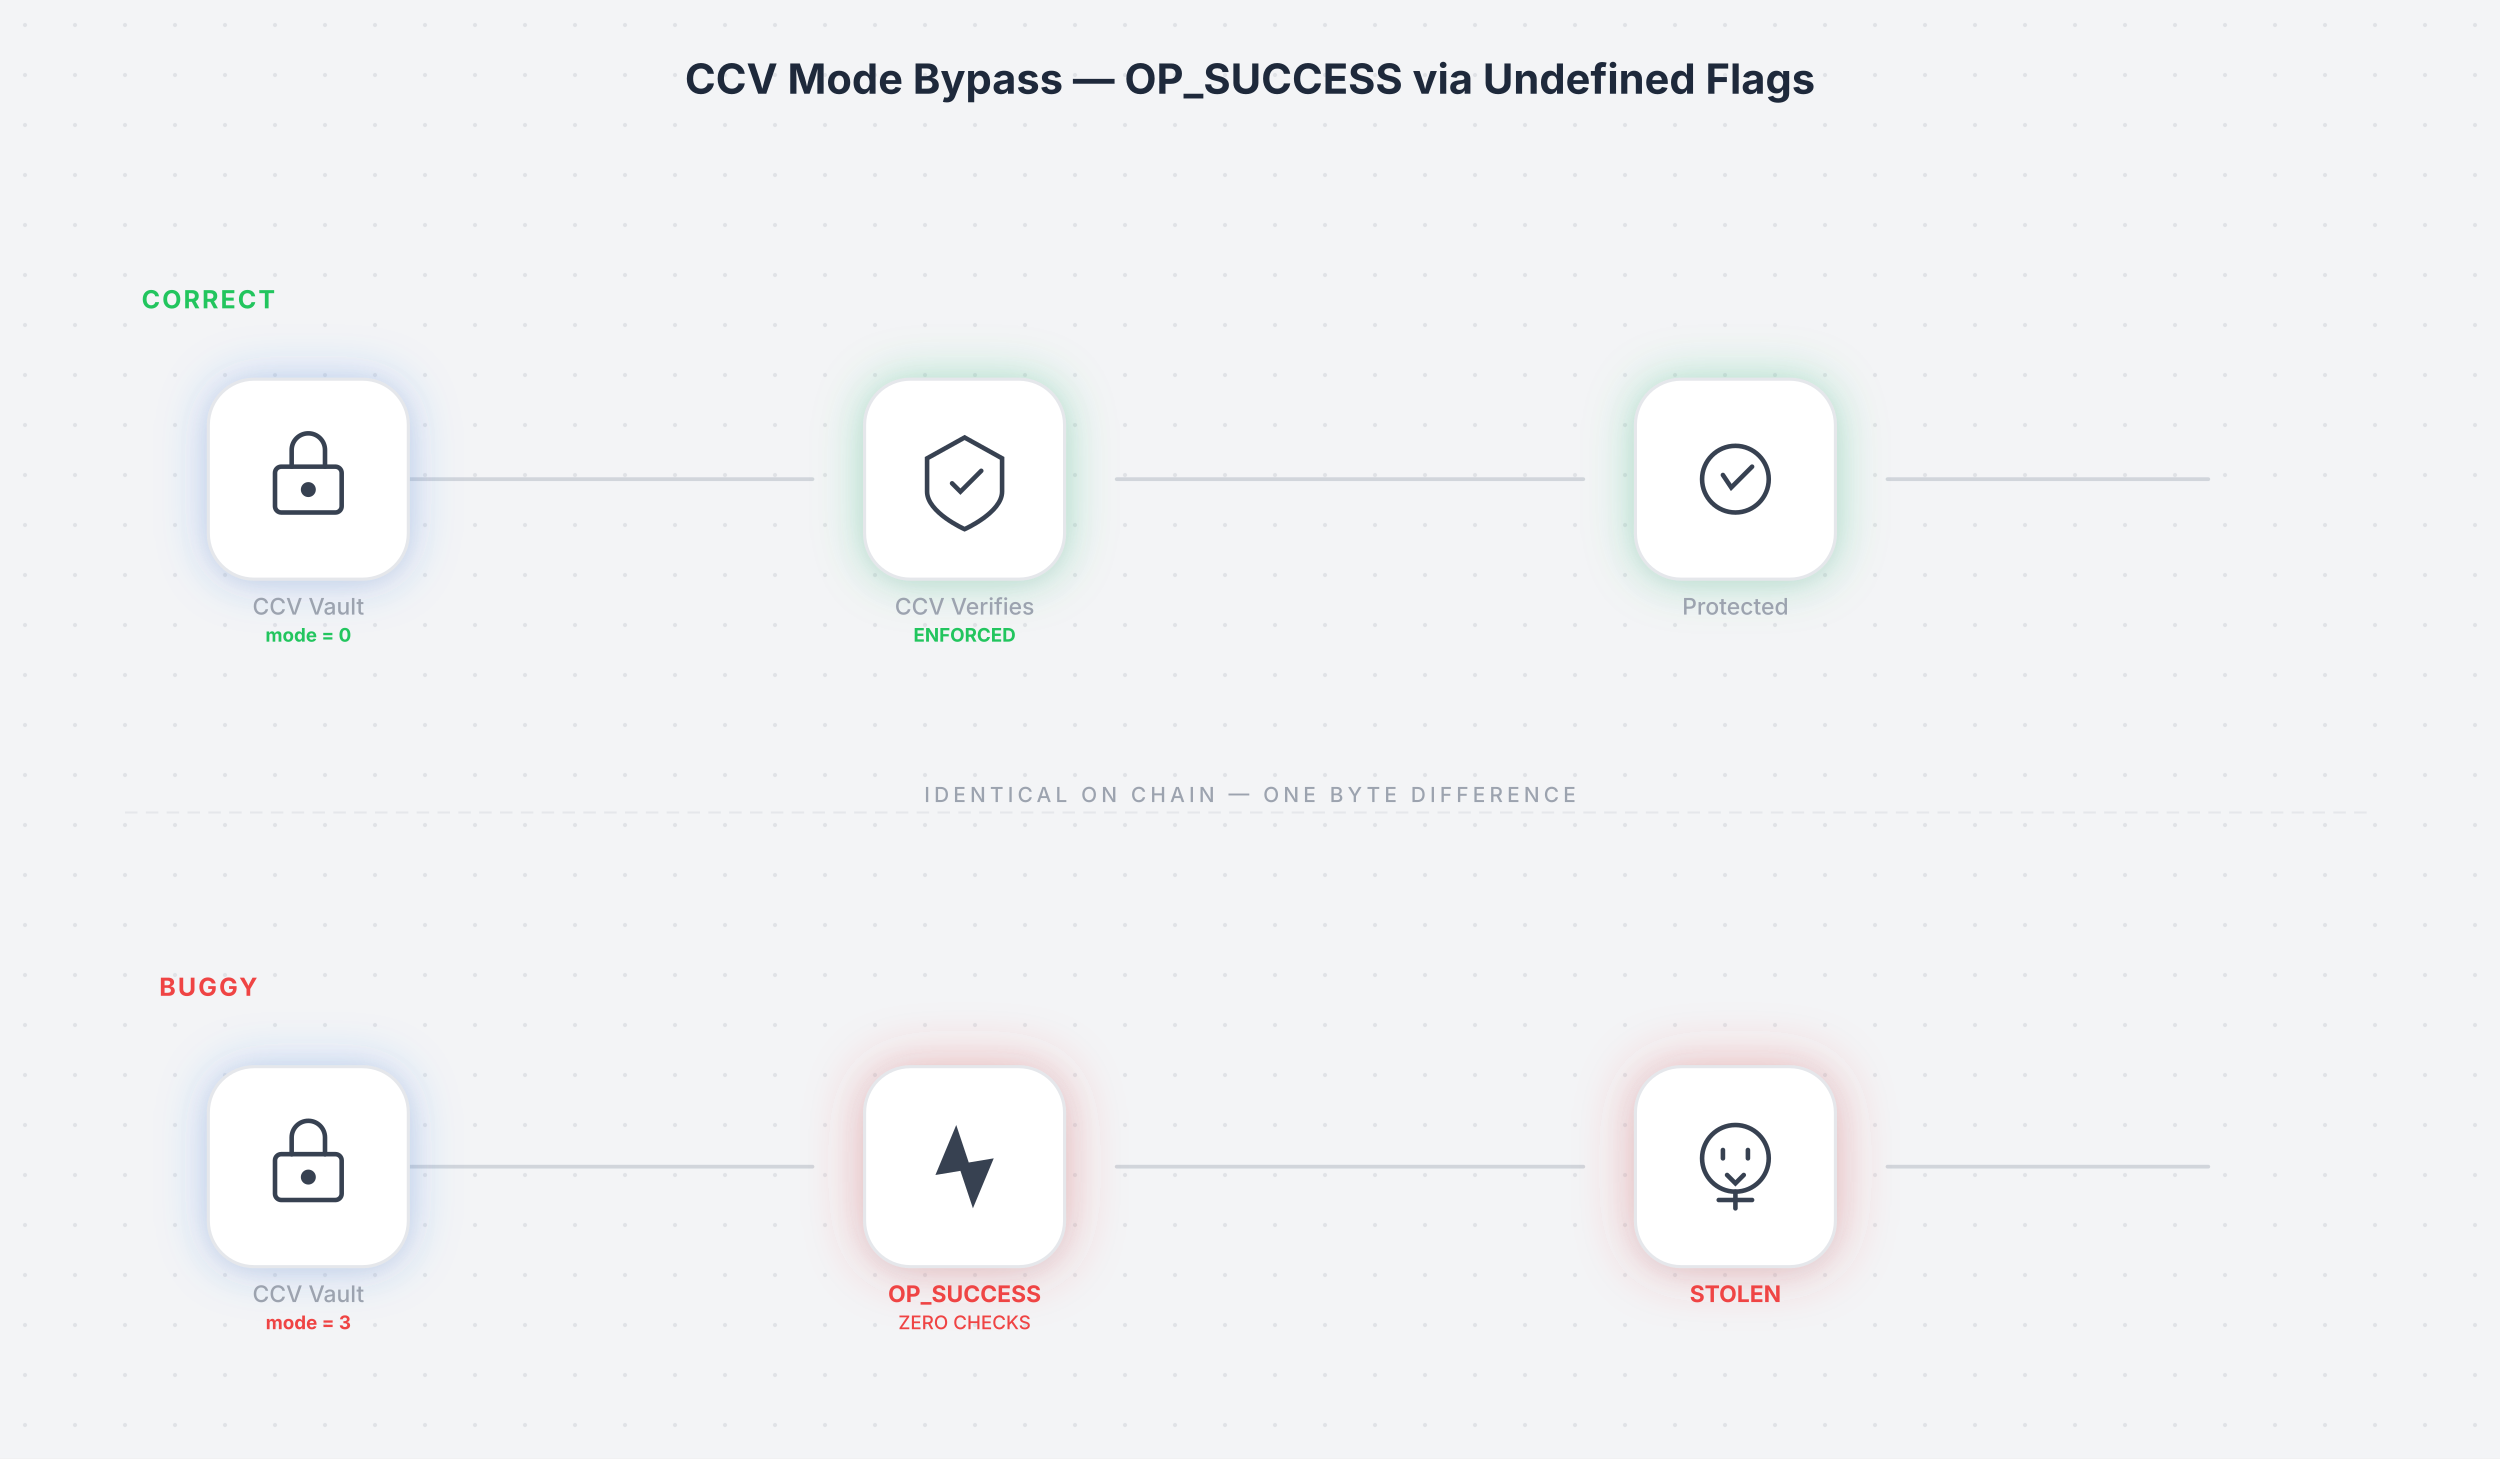
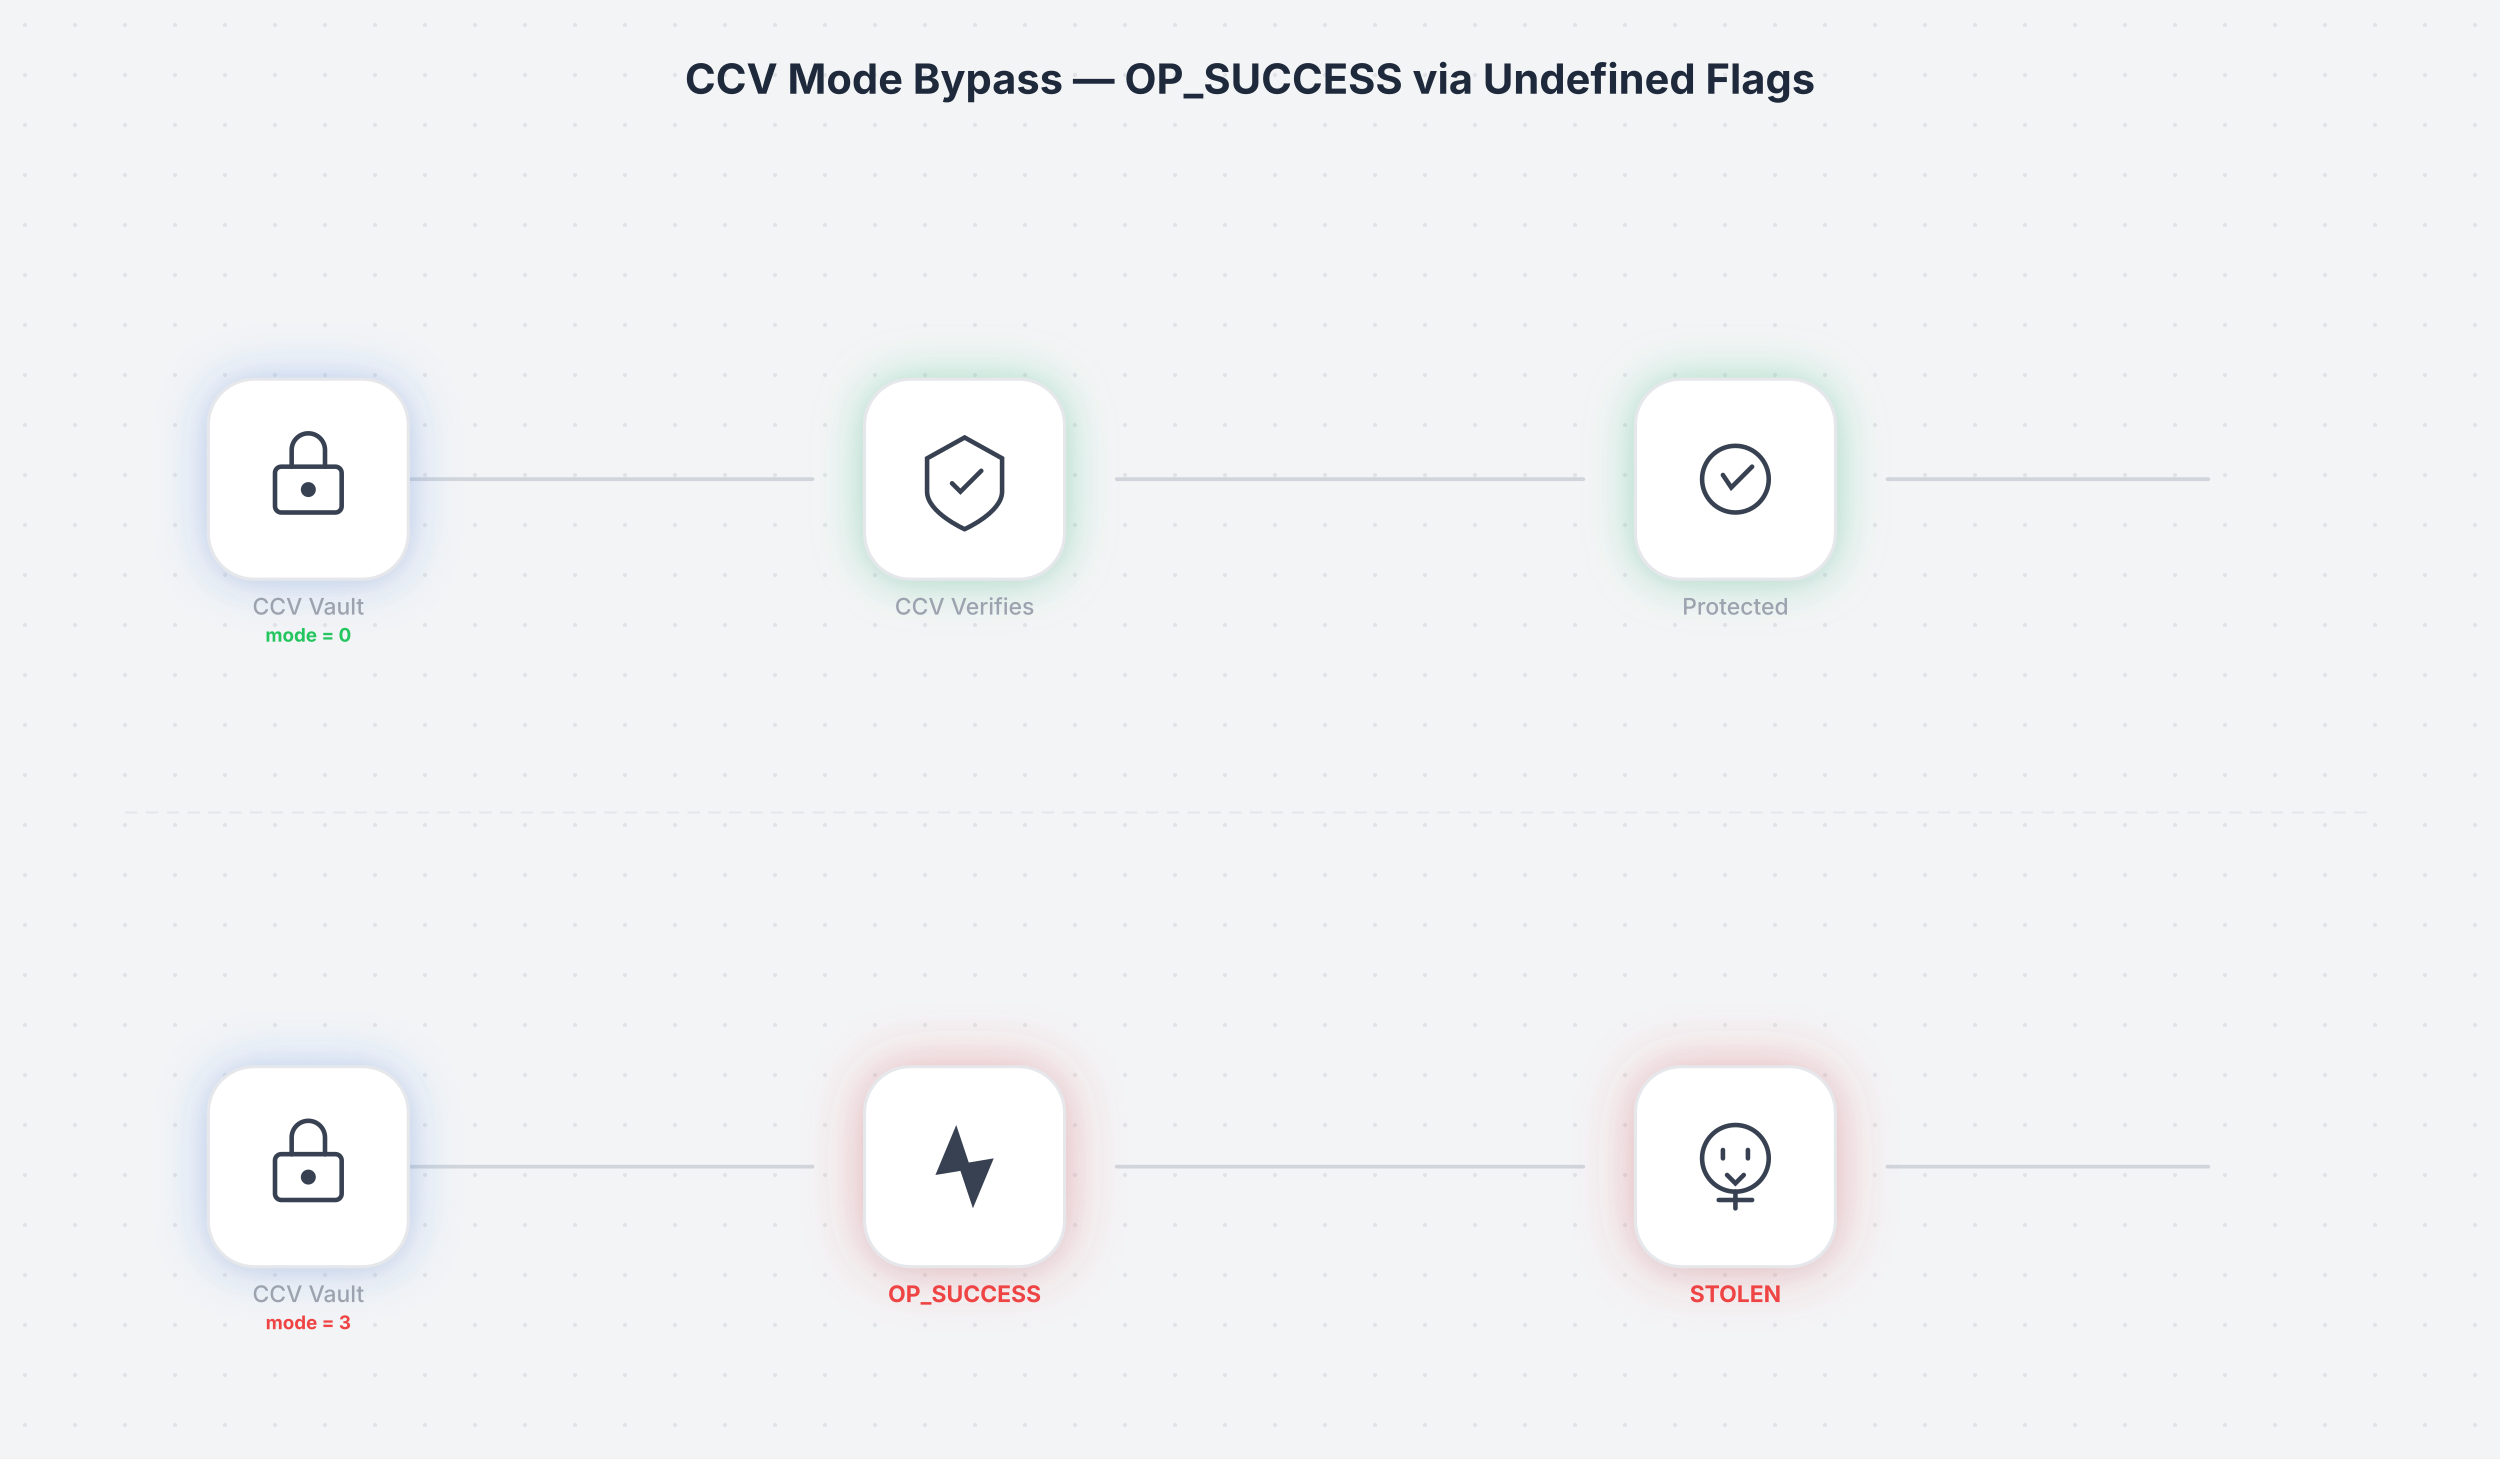
<svg xmlns="http://www.w3.org/2000/svg" viewBox="0 0 1200 700" width="1200" height="700" font-family="system-ui, -apple-system, sans-serif">
  <defs>
    <pattern id="dots" x="0" y="0" width="24" height="24" patternUnits="userSpaceOnUse">
      <circle cx="12" cy="12" r="1" fill="#c9cdd3" opacity="0.45" />
    </pattern>
    <filter id="cardShadow" x="-20%" y="-20%" width="140%" height="140%">
      <feDropShadow dx="0" dy="2" stdDeviation="6" flood-color="#9ca3b0" flood-opacity="0.18" />
    </filter>
    <filter id="activeGlow" x="-50%" y="-50%" width="200%" height="200%">
      <feDropShadow dx="0" dy="0" stdDeviation="18" flood-color="#ffffff" flood-opacity="0.55" />
      <feDropShadow dx="0" dy="0" stdDeviation="10" flood-color="#e0e7ff" flood-opacity="0.4" />
    </filter>
    <filter id="blueGlow" x="-40%" y="-40%" width="180%" height="180%">
      <feDropShadow dx="0" dy="0" stdDeviation="12" flood-color="#3b82f6" flood-opacity="0.3" />
    </filter>
    <filter id="greenGlow" x="-40%" y="-40%" width="180%" height="180%">
      <feDropShadow dx="0" dy="0" stdDeviation="12" flood-color="#22c55e" flood-opacity="0.3" />
    </filter>
    <filter id="redGlow" x="-40%" y="-40%" width="180%" height="180%">
      <feDropShadow dx="0" dy="0" stdDeviation="14" flood-color="#ef4444" flood-opacity="0.35" />
    </filter>
    <filter id="amberGlow" x="-40%" y="-40%" width="180%" height="180%">
      <feDropShadow dx="0" dy="0" stdDeviation="12" flood-color="#f59e0b" flood-opacity="0.3" />
    </filter>
    <filter id="purpleGlow" x="-40%" y="-40%" width="180%" height="180%">
      <feDropShadow dx="0" dy="0" stdDeviation="12" flood-color="#8b5cf6" flood-opacity="0.3" />
    </filter>
    <linearGradient id="blueGrad" x1="0" y1="0" x2="1" y2="1">
      <stop offset="0%" stop-color="#3b82f6" />
      <stop offset="100%" stop-color="#1d4ed8" />
    </linearGradient>
    <linearGradient id="greenGrad" x1="0" y1="0" x2="1" y2="1">
      <stop offset="0%" stop-color="#22c55e" />
      <stop offset="100%" stop-color="#16a34a" />
    </linearGradient>
    <linearGradient id="redGrad" x1="0" y1="0" x2="1" y2="1">
      <stop offset="0%" stop-color="#ef4444" />
      <stop offset="100%" stop-color="#dc2626" />
    </linearGradient>
    <linearGradient id="amberGrad" x1="0" y1="0" x2="1" y2="1">
      <stop offset="0%" stop-color="#f59e0b" />
      <stop offset="100%" stop-color="#d97706" />
    </linearGradient>
    <linearGradient id="purpleGrad" x1="0" y1="0" x2="1" y2="1">
      <stop offset="0%" stop-color="#8b5cf6" />
      <stop offset="100%" stop-color="#6d28d9" />
    </linearGradient>
  </defs>
  <rect width="1200" height="700" fill="#f3f4f6" />
  <rect width="1200" height="700" fill="url(#dots)" />
  <line x1="60" y1="390" x2="1140" y2="390" stroke="#e5e7eb" stroke-width="1" stroke-dasharray="6,4" />
-   <text x="600" y="385" fill="#9ca3af" font-size="10" text-anchor="middle" font-weight="500" letter-spacing="2">IDENTICAL ON CHAIN — ONE BYTE DIFFERENCE</text>
  <line x1="196" y1="230" x2="390" y2="230" stroke="#d1d5db" stroke-width="1.8" stroke-linecap="round" />
  <line x1="536" y1="230" x2="760" y2="230" stroke="#d1d5db" stroke-width="1.8" stroke-linecap="round" />
  <line x1="906" y1="230" x2="1060" y2="230" stroke="#d1d5db" stroke-width="1.8" stroke-linecap="round" />
  <line x1="196" y1="560" x2="390" y2="560" stroke="#d1d5db" stroke-width="1.8" stroke-linecap="round" />
  <line x1="536" y1="560" x2="760" y2="560" stroke="#d1d5db" stroke-width="1.8" stroke-linecap="round" />
  <line x1="906" y1="560" x2="1060" y2="560" stroke="#d1d5db" stroke-width="1.8" stroke-linecap="round" />
  <line x1="196" y1="230" x2="390" y2="230" stroke="#3b82f6" stroke-width="2.2" stroke-dasharray="8,6" stroke-linecap="round" opacity="0">
    <animate attributeName="opacity" values="0;0;0.55;0.55;0;0" keyTimes="0;0.06;0.08;0.14;0.16;1" dur="16s" repeatCount="indefinite" />
    <animate attributeName="stroke-dashoffset" from="0" to="-14" dur="0.4s" repeatCount="indefinite" />
  </line>
  <line x1="536" y1="230" x2="760" y2="230" stroke="#22c55e" stroke-width="2.2" stroke-dasharray="8,6" stroke-linecap="round" opacity="0">
    <animate attributeName="opacity" values="0;0;0.55;0.55;0;0" keyTimes="0;0.18;0.20;0.28;0.30;1" dur="16s" repeatCount="indefinite" />
    <animate attributeName="stroke-dashoffset" from="0" to="-14" dur="0.35s" repeatCount="indefinite" />
  </line>
  <line x1="906" y1="230" x2="1060" y2="230" stroke="#22c55e" stroke-width="2.2" stroke-dasharray="8,6" stroke-linecap="round" opacity="0">
    <animate attributeName="opacity" values="0;0;0.55;0.55;0;0" keyTimes="0;0.28;0.30;0.38;0.40;1" dur="16s" repeatCount="indefinite" />
    <animate attributeName="stroke-dashoffset" from="0" to="-14" dur="0.3s" repeatCount="indefinite" />
  </line>
  <line x1="196" y1="560" x2="390" y2="560" stroke="#f59e0b" stroke-width="2.2" stroke-dasharray="8,6" stroke-linecap="round" opacity="0">
    <animate attributeName="opacity" values="0;0;0.55;0.55;0;0" keyTimes="0;0.06;0.08;0.14;0.16;1" dur="16s" repeatCount="indefinite" />
    <animate attributeName="stroke-dashoffset" from="0" to="-14" dur="0.4s" repeatCount="indefinite" />
  </line>
  <line x1="536" y1="560" x2="760" y2="560" stroke="#ef4444" stroke-width="2.2" stroke-dasharray="8,6" stroke-linecap="round" opacity="0">
    <animate attributeName="opacity" values="0;0;0.55;0.55;0;0" keyTimes="0;0.22;0.24;0.40;0.42;1" dur="16s" repeatCount="indefinite" />
    <animate attributeName="stroke-dashoffset" from="0" to="-14" dur="0.25s" repeatCount="indefinite" />
  </line>
  <line x1="906" y1="560" x2="1060" y2="560" stroke="#ef4444" stroke-width="2.2" stroke-dasharray="8,6" stroke-linecap="round" opacity="0">
    <animate attributeName="opacity" values="0;0;0.55;0.55;0;0" keyTimes="0;0.35;0.37;0.50;0.52;1" dur="16s" repeatCount="indefinite" />
    <animate attributeName="stroke-dashoffset" from="0" to="-14" dur="0.2s" repeatCount="indefinite" />
  </line>
  <g opacity="0">
    <animate attributeName="opacity" values="0;0;1;1;0;0" keyTimes="0;0.06;0.08;0.14;0.16;1" dur="16s" repeatCount="indefinite" />
    <circle r="3.5" fill="#3b82f6">
      <animate attributeName="opacity" values="0.1;0.8;0.8;0.1" dur="0.6s" repeatCount="indefinite" />
      <animate attributeName="cx" from="196" to="390" dur="0.6s" repeatCount="indefinite" />
      <animate attributeName="cy" values="230;230" dur="0.6s" repeatCount="indefinite" />
    </circle>
    <circle r="2" fill="#93c5fd">
      <animate attributeName="opacity" values="0.1;0.5;0.5;0.1" dur="0.6s" repeatCount="indefinite" begin="0.3s" />
      <animate attributeName="cx" from="196" to="390" dur="0.6s" repeatCount="indefinite" begin="0.3s" />
      <animate attributeName="cy" values="230;230" dur="0.6s" repeatCount="indefinite" begin="0.3s" />
    </circle>
  </g>
  <g opacity="0">
    <animate attributeName="opacity" values="0;0;1;1;0;0" keyTimes="0;0.18;0.20;0.28;0.30;1" dur="16s" repeatCount="indefinite" />
    <circle r="3.5" fill="#22c55e">
      <animate attributeName="opacity" values="0.1;0.8;0.8;0.1" dur="0.6s" repeatCount="indefinite" />
      <animate attributeName="cx" from="536" to="760" dur="0.6s" repeatCount="indefinite" />
      <animate attributeName="cy" values="230;230" dur="0.6s" repeatCount="indefinite" />
    </circle>
    <circle r="2" fill="#86efac">
      <animate attributeName="opacity" values="0.1;0.5;0.5;0.1" dur="0.6s" repeatCount="indefinite" begin="0.3s" />
      <animate attributeName="cx" from="536" to="760" dur="0.6s" repeatCount="indefinite" begin="0.3s" />
      <animate attributeName="cy" values="230;230" dur="0.6s" repeatCount="indefinite" begin="0.3s" />
    </circle>
  </g>
  <g opacity="0">
    <animate attributeName="opacity" values="0;0;1;1;0;0" keyTimes="0;0.06;0.08;0.14;0.16;1" dur="16s" repeatCount="indefinite" />
    <circle r="3.5" fill="#f59e0b">
      <animate attributeName="opacity" values="0.1;0.8;0.8;0.1" dur="0.6s" repeatCount="indefinite" />
      <animate attributeName="cx" from="196" to="390" dur="0.6s" repeatCount="indefinite" />
      <animate attributeName="cy" values="560;560" dur="0.6s" repeatCount="indefinite" />
    </circle>
    <circle r="2" fill="#fde68a">
      <animate attributeName="opacity" values="0.1;0.5;0.5;0.1" dur="0.6s" repeatCount="indefinite" begin="0.3s" />
      <animate attributeName="cx" from="196" to="390" dur="0.6s" repeatCount="indefinite" begin="0.3s" />
      <animate attributeName="cy" values="560;560" dur="0.6s" repeatCount="indefinite" begin="0.3s" />
    </circle>
  </g>
  <g opacity="0">
    <animate attributeName="opacity" values="0;0;1;1;0;0" keyTimes="0;0.22;0.24;0.45;0.47;1" dur="16s" repeatCount="indefinite" />
    <circle r="4" fill="#ef4444">
      <animate attributeName="opacity" values="0.1;0.9;0.9;0.1" dur="0.4s" repeatCount="indefinite" />
      <animate attributeName="cx" from="536" to="760" dur="0.4s" repeatCount="indefinite" />
      <animate attributeName="cy" values="560;560" dur="0.4s" repeatCount="indefinite" />
    </circle>
    <circle r="2.5" fill="#fca5a5">
      <animate attributeName="opacity" values="0.1;0.6;0.6;0.1" dur="0.4s" repeatCount="indefinite" begin="0.2s" />
      <animate attributeName="cx" from="536" to="760" dur="0.4s" repeatCount="indefinite" begin="0.2s" />
      <animate attributeName="cy" values="560;560" dur="0.4s" repeatCount="indefinite" begin="0.2s" />
    </circle>
    <circle r="1.5" fill="#fca5a5">
      <animate attributeName="opacity" values="0.1;0.4;0.4;0.1" dur="0.4s" repeatCount="indefinite" begin="0.1s" />
      <animate attributeName="cx" from="536" to="760" dur="0.4s" repeatCount="indefinite" begin="0.1s" />
      <animate attributeName="cy" values="560;560" dur="0.4s" repeatCount="indefinite" begin="0.1s" />
    </circle>
  </g>
  <g opacity="0">
    <animate attributeName="opacity" values="0;0;1;1;0;0" keyTimes="0;0.35;0.37;0.52;0.54;1" dur="16s" repeatCount="indefinite" />
    <circle r="4" fill="#ef4444">
      <animate attributeName="opacity" values="0.1;0.9;0.9;0.1" dur="0.35s" repeatCount="indefinite" />
      <animate attributeName="cx" from="906" to="1060" dur="0.35s" repeatCount="indefinite" />
      <animate attributeName="cy" values="560;560" dur="0.35s" repeatCount="indefinite" />
    </circle>
    <circle r="2" fill="#fca5a5">
      <animate attributeName="opacity" values="0.1;0.5;0.5;0.1" dur="0.35s" repeatCount="indefinite" begin="0.17s" />
      <animate attributeName="cx" from="906" to="1060" dur="0.35s" repeatCount="indefinite" begin="0.17s" />
      <animate attributeName="cy" values="560;560" dur="0.35s" repeatCount="indefinite" begin="0.17s" />
    </circle>
  </g>
-   <text x="100" y="148" fill="#22c55e" font-size="12" text-anchor="middle" font-weight="700" letter-spacing="1">CORRECT</text>
  <g aria-label="Correct CCV Vault">
    <g transform="translate(100, 182)">
      <rect width="96" height="96" rx="22" fill="url(#blueGrad)" filter="url(#blueGlow)" />
      <g transform="translate(48, 48)" stroke="white" stroke-width="2.2" stroke-linecap="round" fill="none">
        <rect x="-16" y="-6" width="32" height="22" rx="3" />
        <path d="M-8,-6 L-8,-14 a8,8 0 0,1 16,0 L8,-6" />
        <circle cx="0" cy="5" r="2.5" fill="white" />
      </g>
      <rect width="96" height="96" rx="22" fill="white" stroke="#e5e7eb" stroke-width="1.5" filter="url(#cardShadow)">
        <animate attributeName="opacity" values="1;1;0;0;0;1;1" keyTimes="0;0.04;0.06;0.55;0.82;0.92;1" dur="16s" repeatCount="indefinite" />
      </rect>
      <g transform="translate(48, 48)" stroke="#374151" stroke-width="2.2" stroke-linecap="round" fill="none">
        <animate attributeName="opacity" values="1;1;0;0;0;1;1" keyTimes="0;0.04;0.06;0.55;0.82;0.92;1" dur="16s" repeatCount="indefinite" />
        <rect x="-16" y="-6" width="32" height="22" rx="3" />
        <path d="M-8,-6 L-8,-14 a8,8 0 0,1 16,0 L8,-6" />
        <circle cx="0" cy="5" r="2.5" fill="#374151" />
      </g>
      <rect x="-5" y="-5" width="106" height="106" rx="27" fill="none" stroke="white" stroke-width="2" opacity="0" filter="url(#activeGlow)">
        <animate attributeName="opacity" values="0;0;0.7;0;0" keyTimes="0;0.04;0.06;0.10;1" dur="16s" repeatCount="indefinite" />
      </rect>
    </g>
    <text x="148" y="295" fill="#9ca3af" font-size="11" text-anchor="middle" font-weight="500">CCV Vault</text>
    <text x="148" y="308" fill="#22c55e" font-size="9" text-anchor="middle" font-weight="700">mode = 0</text>
  </g>
  <g aria-label="CCV Covenant Check">
    <g transform="translate(415, 182)">
      <rect width="96" height="96" rx="22" fill="url(#greenGrad)" filter="url(#greenGlow)" />
      <g transform="translate(48, 48)" stroke="white" stroke-width="2.2" stroke-linecap="round" fill="none">
        <path d="M0,-20 L18,-10 L18,6 C18,16 0,24 0,24 C0,24 -18,16 -18,6 L-18,-10 Z" />
        <path d="M-6,2 L-2,6 L8,-4" />
      </g>
      <rect width="96" height="96" rx="22" fill="white" stroke="#e5e7eb" stroke-width="1.5" filter="url(#cardShadow)">
        <animate attributeName="opacity" values="1;1;0;0;0;1;1" keyTimes="0;0.14;0.16;0.55;0.72;0.82;1" dur="16s" repeatCount="indefinite" />
      </rect>
      <g transform="translate(48, 48)" stroke="#374151" stroke-width="2.2" stroke-linecap="round" fill="none">
        <animate attributeName="opacity" values="1;1;0;0;0;1;1" keyTimes="0;0.14;0.16;0.55;0.72;0.82;1" dur="16s" repeatCount="indefinite" />
        <path d="M0,-20 L18,-10 L18,6 C18,16 0,24 0,24 C0,24 -18,16 -18,6 L-18,-10 Z" />
        <path d="M-6,2 L-2,6 L8,-4" />
      </g>
      <rect x="48" y="48" width="0" height="0" rx="0" fill="none" stroke="#22c55e" stroke-width="2" opacity="0">
        <animate attributeName="opacity" values="0;0;0.6;0;0" keyTimes="0;0.24;0.26;0.30;1" dur="16s" repeatCount="indefinite" />
        <animate attributeName="x" values="48;48;-20;-20;48" keyTimes="0;0.24;0.30;0.32;1" dur="16s" repeatCount="indefinite" />
        <animate attributeName="y" values="48;48;-20;-20;48" keyTimes="0;0.24;0.30;0.32;1" dur="16s" repeatCount="indefinite" />
        <animate attributeName="width" values="0;0;136;136;0" keyTimes="0;0.24;0.30;0.32;1" dur="16s" repeatCount="indefinite" />
        <animate attributeName="height" values="0;0;136;136;0" keyTimes="0;0.24;0.30;0.32;1" dur="16s" repeatCount="indefinite" />
        <animate attributeName="rx" values="0;0;40;40;0" keyTimes="0;0.24;0.30;0.32;1" dur="16s" repeatCount="indefinite" />
      </rect>
    </g>
    <text x="463" y="295" fill="#9ca3af" font-size="11" text-anchor="middle" font-weight="500">CCV Verifies</text>
-     <text x="463" y="308" fill="#22c55e" font-size="9" text-anchor="middle" font-weight="700">ENFORCED</text>
  </g>
  <g aria-label="Protected Output">
    <g transform="translate(785, 182)">
      <rect width="96" height="96" rx="22" fill="url(#greenGrad)" filter="url(#greenGlow)" />
      <g transform="translate(48, 48)" stroke="white" stroke-width="2.2" stroke-linecap="round" fill="none">
        <circle cx="0" cy="0" r="16" />
        <path d="M-6,-2 L-2,4 L8,-6" />
      </g>
      <rect width="96" height="96" rx="22" fill="white" stroke="#e5e7eb" stroke-width="1.5" filter="url(#cardShadow)">
        <animate attributeName="opacity" values="1;1;0;0;0;1;1" keyTimes="0;0.28;0.30;0.55;0.72;0.82;1" dur="16s" repeatCount="indefinite" />
      </rect>
      <g transform="translate(48, 48)" stroke="#374151" stroke-width="2.2" stroke-linecap="round" fill="none">
        <animate attributeName="opacity" values="1;1;0;0;0;1;1" keyTimes="0;0.28;0.30;0.55;0.72;0.82;1" dur="16s" repeatCount="indefinite" />
        <circle cx="0" cy="0" r="16" />
        <path d="M-6,-2 L-2,4 L8,-6" />
      </g>
    </g>
    <text x="833" y="295" fill="#9ca3af" font-size="11" text-anchor="middle" font-weight="500">Protected</text>
  </g>
-   <text x="100" y="478" fill="#ef4444" font-size="12" text-anchor="middle" font-weight="700" letter-spacing="1">BUGGY</text>
  <g aria-label="Buggy CCV Vault">
    <g transform="translate(100, 512)">
      <rect width="96" height="96" rx="22" fill="url(#blueGrad)" filter="url(#blueGlow)" />
      <g transform="translate(48, 48)" stroke="white" stroke-width="2.2" stroke-linecap="round" fill="none">
        <rect x="-16" y="-6" width="32" height="22" rx="3" />
        <path d="M-8,-6 L-8,-14 a8,8 0 0,1 16,0 L8,-6" />
        <circle cx="0" cy="5" r="2.5" fill="white" />
      </g>
      <rect width="96" height="96" rx="22" fill="white" stroke="#e5e7eb" stroke-width="1.5" filter="url(#cardShadow)">
        <animate attributeName="opacity" values="1;1;0;0;0;1;1" keyTimes="0;0.04;0.06;0.55;0.82;0.92;1" dur="16s" repeatCount="indefinite" />
      </rect>
      <g transform="translate(48, 48)" stroke="#374151" stroke-width="2.2" stroke-linecap="round" fill="none">
        <animate attributeName="opacity" values="1;1;0;0;0;1;1" keyTimes="0;0.04;0.06;0.55;0.82;0.92;1" dur="16s" repeatCount="indefinite" />
        <rect x="-16" y="-6" width="32" height="22" rx="3" />
        <path d="M-8,-6 L-8,-14 a8,8 0 0,1 16,0 L8,-6" />
        <circle cx="0" cy="5" r="2.5" fill="#374151" />
      </g>
      <rect width="96" height="96" rx="22" fill="none" stroke="#ef4444" stroke-width="3" opacity="0">
        <animate attributeName="opacity" values="0;0;0.9;0;0.8;0;0" keyTimes="0;0.18;0.20;0.22;0.24;0.26;1" dur="16s" repeatCount="indefinite" />
      </rect>
    </g>
    <text x="148" y="625" fill="#9ca3af" font-size="11" text-anchor="middle" font-weight="500">CCV Vault</text>
    <text x="148" y="638" fill="#ef4444" font-size="9" text-anchor="middle" font-weight="700">mode = 3</text>
  </g>
  <g aria-label="OP_SUCCESS Bypass">
    <g transform="translate(415, 512)">
      <rect width="96" height="96" rx="22" fill="url(#redGrad)" filter="url(#redGlow)" />
      <g transform="translate(48, 48)" stroke="white" stroke-width="2" stroke-linecap="round" fill="white">
        <polygon points="-4,-20 -14,4 -2,2 4,20 14,-4 2,-2" fill="white" stroke="none" />
      </g>
      <rect width="96" height="96" rx="22" fill="white" stroke="#e5e7eb" stroke-width="1.5" filter="url(#cardShadow)">
        <animate attributeName="opacity" values="1;1;0;0;0;1;1" keyTimes="0;0.16;0.18;0.55;0.72;0.82;1" dur="16s" repeatCount="indefinite" />
      </rect>
      <g transform="translate(48, 48)" stroke="#374151" stroke-width="2" stroke-linecap="round" fill="#374151">
        <animate attributeName="opacity" values="1;1;0;0;0;1;1" keyTimes="0;0.16;0.18;0.55;0.72;0.82;1" dur="16s" repeatCount="indefinite" />
        <polygon points="-4,-20 -14,4 -2,2 4,20 14,-4 2,-2" fill="#374151" stroke="none" />
      </g>
      <circle cx="48" cy="48" r="56" fill="#ef4444" opacity="0">
        <animate attributeName="opacity" values="0;0;0.5;0;0.4;0;0.3;0;0" keyTimes="0;0.19;0.20;0.21;0.22;0.23;0.24;0.25;1" dur="16s" repeatCount="indefinite" />
      </circle>
      <rect x="-5" y="-5" width="106" height="106" rx="27" fill="none" stroke="#ef4444" stroke-width="2" opacity="0">
        <animate attributeName="opacity" values="0;0;0.6;0.6;0;0" keyTimes="0;0.18;0.20;0.45;0.50;1" dur="16s" repeatCount="indefinite" />
        <animate attributeName="x" values="-5;-9;-5" dur="1.2s" repeatCount="indefinite" />
        <animate attributeName="y" values="-5;-9;-5" dur="1.2s" repeatCount="indefinite" />
        <animate attributeName="width" values="106;114;106" dur="1.2s" repeatCount="indefinite" />
        <animate attributeName="height" values="106;114;106" dur="1.2s" repeatCount="indefinite" />
      </rect>
    </g>
    <text x="463" y="625" fill="#ef4444" font-size="11" text-anchor="middle" font-weight="700">OP_SUCCESS</text>
-     <text x="463" y="638" fill="#ef4444" font-size="9" text-anchor="middle" font-weight="500">ZERO CHECKS</text>
  </g>
  <g aria-label="Funds Stolen">
    <g transform="translate(785, 512)">
      <rect width="96" height="96" rx="22" fill="url(#redGrad)" filter="url(#redGlow)" />
      <g transform="translate(48, 48)" stroke="white" stroke-width="2.2" stroke-linecap="round" fill="none">
        <circle cx="0" cy="-4" r="16" />
        <line x1="-6" y1="-8" x2="-6" y2="-4" />
        <line x1="6" y1="-8" x2="6" y2="-4" />
        <path d="M-4,4 L0,8 L4,4" />
        <line x1="0" y1="12" x2="0" y2="20" />
        <line x1="-8" y1="16" x2="8" y2="16" />
      </g>
      <rect width="96" height="96" rx="22" fill="white" stroke="#e5e7eb" stroke-width="1.5" filter="url(#cardShadow)">
        <animate attributeName="opacity" values="1;1;0;0;0;1;1" keyTimes="0;0.38;0.40;0.55;0.72;0.82;1" dur="16s" repeatCount="indefinite" />
      </rect>
      <g transform="translate(48, 48)" stroke="#374151" stroke-width="2.2" stroke-linecap="round" fill="none">
        <animate attributeName="opacity" values="1;1;0;0;0;1;1" keyTimes="0;0.38;0.40;0.55;0.72;0.82;1" dur="16s" repeatCount="indefinite" />
        <circle cx="0" cy="-4" r="16" />
        <line x1="-6" y1="-8" x2="-6" y2="-4" />
        <line x1="6" y1="-8" x2="6" y2="-4" />
        <path d="M-4,4 L0,8 L4,4" />
        <line x1="0" y1="12" x2="0" y2="20" />
        <line x1="-8" y1="16" x2="8" y2="16" />
      </g>
    </g>
    <text x="833" y="625" fill="#ef4444" font-size="11" text-anchor="middle" font-weight="700">STOLEN</text>
  </g>
  <text x="600" y="45" fill="#1e293b" font-size="20" text-anchor="middle" font-weight="700">CCV Mode Bypass — OP_SUCCESS via Undefined Flags</text>
</svg>
